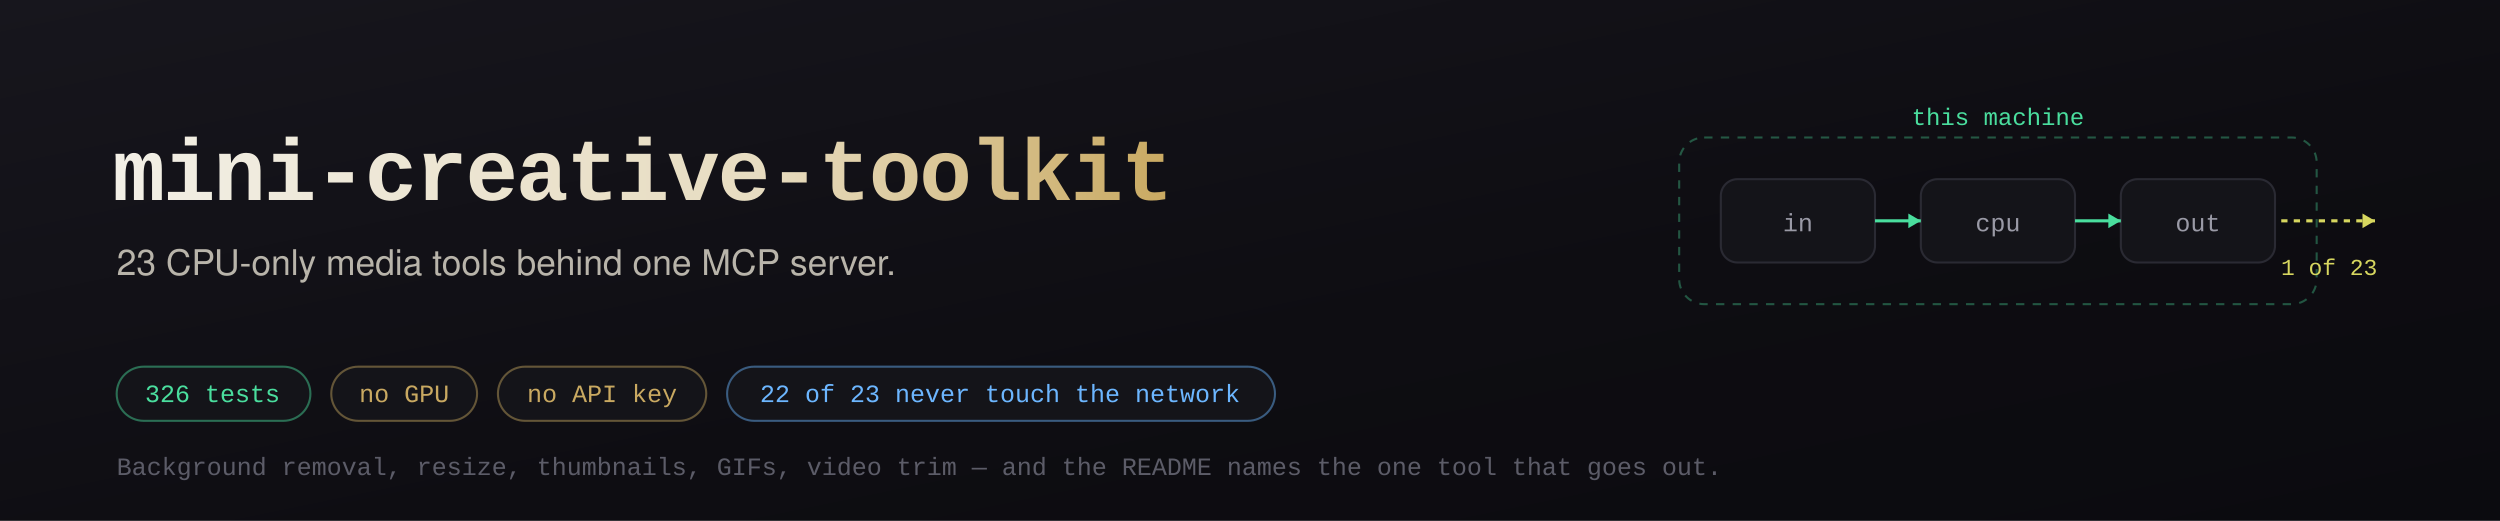
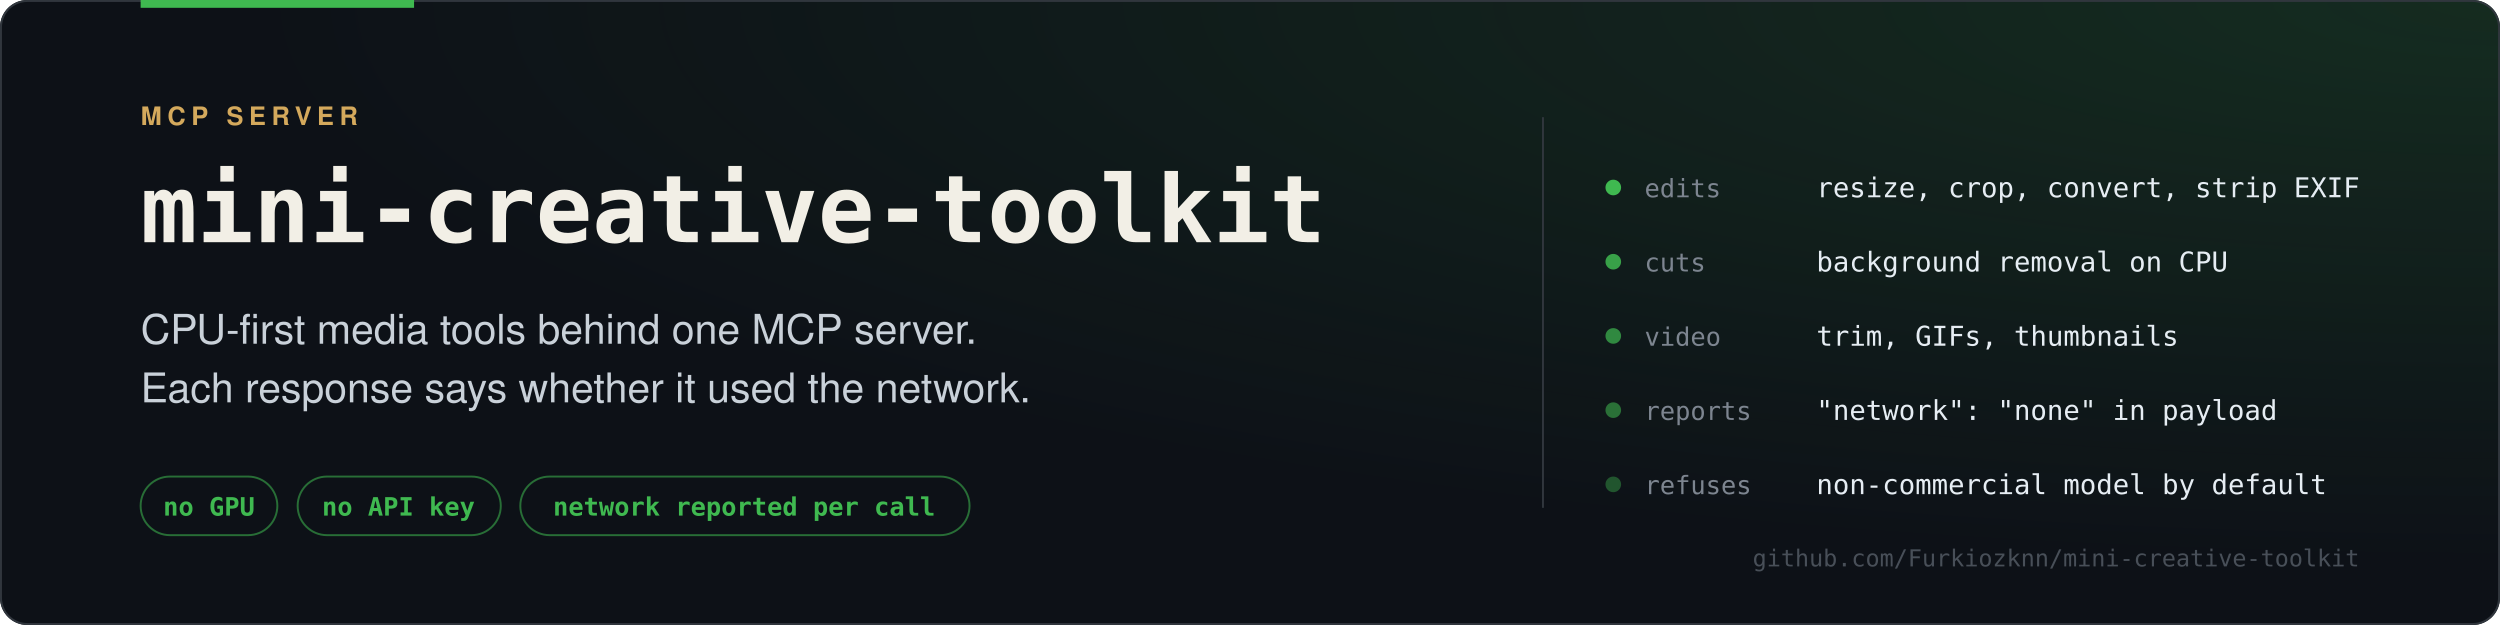
- <svg xmlns="http://www.w3.org/2000/svg" viewBox="0 0 1200 250" width="1200" height="250" role="img" aria-label="mini-creative-toolkit - 23 local media tools behind one MCP server">
+ <svg xmlns="http://www.w3.org/2000/svg" width="1280" height="320" viewBox="0 0 1280 320" role="img" aria-labelledby="t d">
  <defs>
-     <linearGradient id="bg" x1="0%" y1="0%" x2="100%" y2="100%">
-       <stop offset="0%" stop-color="#17161d" />
-       <stop offset="58%" stop-color="#0e0d12" />
-       <stop offset="100%" stop-color="#0b0b0f" />
-     </linearGradient>
-     <linearGradient id="name" x1="0%" y1="0%" x2="100%" y2="0%">
-       <stop offset="0%" stop-color="#f2efe6" />
-       <stop offset="62%" stop-color="#e7dcc0" />
-       <stop offset="100%" stop-color="#c9a961" />
-     </linearGradient>
-     <linearGradient id="hair" x1="0%" y1="0%" x2="100%" y2="0%">
-       <stop offset="0%" stop-color="#c9a961" stop-opacity="0.5" />
-       <stop offset="100%" stop-color="#c9a961" stop-opacity="0" />
-     </linearGradient>
-     <filter id="glow" x="-80%" y="-80%" width="260%" height="260%">
-       <feGaussianBlur stdDeviation="3.5" result="b" />
-       <feMerge>
-         <feMergeNode in="b" />
-         <feMergeNode in="SourceGraphic" />
-       </feMerge>
-     </filter>
+     <radialGradient id="g" cx="1" cy="0" r="0.9">
+       <stop offset="0" stop-color="#3fb950" stop-opacity=".16" />
+       <stop offset="1" stop-color="#3fb950" stop-opacity="0" />
+     </radialGradient>
+     <style>.u{font:700 13px/1 -apple-system,BlinkMacSystemFont,'Segoe UI',Helvetica,Arial,'DejaVu Sans',sans-serif;letter-spacing:.22em;fill:#d4a95c}.n{font:700 48px/1 ui-monospace,SFMono-Regular,'SF Mono',Menlo,Consolas,'DejaVu Sans Mono',monospace;fill:#f2efe6}
+ .p{font:400 21px/1 -apple-system,BlinkMacSystemFont,'Segoe UI',Helvetica,Arial,'DejaVu Sans',sans-serif;fill:#c9d1d9}.c{fill:none;stroke:#3fb950;stroke-opacity:.55}.ct{font:600 13px/1 ui-monospace,SFMono-Regular,'SF Mono',Menlo,Consolas,'DejaVu Sans Mono',monospace;fill:#3fb950}
+ .k{font:400 13px/1 ui-monospace,SFMono-Regular,'SF Mono',Menlo,Consolas,'DejaVu Sans Mono',monospace;fill:#7d8590}.d{font:500 14px/1 ui-monospace,SFMono-Regular,'SF Mono',Menlo,Consolas,'DejaVu Sans Mono',monospace;fill:#e6edf3}.f{font:400 12px/1 ui-monospace,SFMono-Regular,'SF Mono',Menlo,Consolas,'DejaVu Sans Mono',monospace;fill:#484f58}</style>
  </defs>
-   <rect width="1200" height="250" fill="url(#bg)" />
-   <text x="54" y="96" font-family="'Cascadia Code','JetBrains Mono','SFMono-Regular',Consolas,'Liberation Mono',Menlo,monospace" font-weight="700" font-size="42" fill="url(#name)" letter-spacing="-1">mini-creative-toolkit</text>
-   <text x="56" y="132" font-family="'Segoe UI',Verdana,Helvetica,sans-serif" font-size="17" fill="#c7c2b6" opacity="0.92">23 CPU-only media tools behind one MCP server.</text>
-   <line x1="56" y1="152" x2="330" y2="152" stroke="url(#hair)" stroke-width="1.5" />
-   <rect x="56" y="176" width="93" height="26" rx="13" fill="#141419" stroke="#4ade9e" stroke-opacity="0.45" />
-   <text x="102" y="193" text-anchor="middle" font-family="'Cascadia Code','JetBrains Mono','SFMono-Regular',Consolas,'Liberation Mono',Menlo,monospace" font-size="12" fill="#4ade9e">326 tests</text>
-   <rect x="159" y="176" width="70" height="26" rx="13" fill="#141419" stroke="#c9a961" stroke-opacity="0.45" />
-   <text x="194" y="193" text-anchor="middle" font-family="'Cascadia Code','JetBrains Mono','SFMono-Regular',Consolas,'Liberation Mono',Menlo,monospace" font-size="12" fill="#c9a961">no GPU</text>
-   <rect x="239" y="176" width="100" height="26" rx="13" fill="#141419" stroke="#c9a961" stroke-opacity="0.45" />
-   <text x="289" y="193" text-anchor="middle" font-family="'Cascadia Code','JetBrains Mono','SFMono-Regular',Consolas,'Liberation Mono',Menlo,monospace" font-size="12" fill="#c9a961">no API key</text>
-   <rect x="349" y="176" width="263" height="26" rx="13" fill="#141419" stroke="#6cb6ff" stroke-opacity="0.45" />
-   <text x="480" y="193" text-anchor="middle" font-family="'Cascadia Code','JetBrains Mono','SFMono-Regular',Consolas,'Liberation Mono',Menlo,monospace" font-size="12" fill="#6cb6ff">22 of 23 never touch the network</text>
-   <rect x="826" y="86" width="74" height="40" rx="8" fill="#141419" stroke="#2a2a33" />
-   <text x="863" y="111" text-anchor="middle" font-family="'Cascadia Code','JetBrains Mono','SFMono-Regular',Consolas,'Liberation Mono',Menlo,monospace" font-size="12" fill="#9a9aa6">in</text>
-   <rect x="922" y="86" width="74" height="40" rx="8" fill="#141419" stroke="#2a2a33" />
-   <text x="959" y="111" text-anchor="middle" font-family="'Cascadia Code','JetBrains Mono','SFMono-Regular',Consolas,'Liberation Mono',Menlo,monospace" font-size="12" fill="#9a9aa6">cpu</text>
-   <rect x="1018" y="86" width="74" height="40" rx="8" fill="#141419" stroke="#2a2a33" />
-   <text x="1055" y="111" text-anchor="middle" font-family="'Cascadia Code','JetBrains Mono','SFMono-Regular',Consolas,'Liberation Mono',Menlo,monospace" font-size="12" fill="#9a9aa6">out</text>
-   <line x1="900" y1="106" x2="922" y2="106" stroke="#4ade9e" stroke-width="1.5" />
-   <path d="M922 106 l-6 -3.5 v7 z" fill="#4ade9e" />
-   <line x1="996" y1="106" x2="1018" y2="106" stroke="#4ade9e" stroke-width="1.5" />
-   <path d="M1018 106 l-6 -3.5 v7 z" fill="#4ade9e" />
-   <rect x="806" y="66" width="306" height="80" rx="12" fill="none" stroke="#4ade9e" stroke-opacity="0.35" stroke-dasharray="4 4" />
-   <text x="959" y="60" text-anchor="middle" font-family="'Cascadia Code','JetBrains Mono','SFMono-Regular',Consolas,'Liberation Mono',Menlo,monospace" font-size="11.5" fill="#4ade9e">this machine</text>
-   <line x1="1095" y1="106" x2="1140" y2="106" stroke="#d7d75f" stroke-width="1.5" stroke-dasharray="3 3" />
-   <path d="M1140 106 l-6 -3.5 v7 z" fill="#d7d75f" />
-   <text x="1118" y="132" text-anchor="middle" font-family="'Cascadia Code','JetBrains Mono','SFMono-Regular',Consolas,'Liberation Mono',Menlo,monospace" font-size="11" fill="#d7d75f">1 of 23</text>
-   <text x="56" y="228" font-family="'Cascadia Code','JetBrains Mono','SFMono-Regular',Consolas,'Liberation Mono',Menlo,monospace" font-size="12" fill="#5c5c68">Background removal, resize, thumbnails, GIFs, video trim — and the README names the one tool that goes out.</text>
+   <rect width="1280" height="320" rx="14" fill="#0d1117" />
+   <rect width="1280" height="320" rx="14" fill="url(#g)" />
+   <rect x="0.5" y="0.5" width="1279" height="319" rx="13.5" fill="none" stroke="#30363d" />
+   <rect x="72" y="0" width="140" height="4" fill="#3fb950" />
+   <text x="72" y="64" class="u">MCP SERVER</text>
+   <text x="72" y="124" class="n" textLength="609" lengthAdjust="spacingAndGlyphs">mini-creative-toolkit</text>
+   <text x="72" y="176" class="p">CPU-first media tools behind one MCP server.</text>
+   <text x="72" y="206" class="p">Each response says whether it used the network.</text>
+   <rect x="72" y="244" width="70" height="30" rx="15" class="c" />
+   <text x="107" y="264" class="ct" text-anchor="middle">no GPU</text>
+   <rect x="152.4" y="244" width="104" height="30" rx="15" class="c" />
+   <text x="204" y="264" class="ct" text-anchor="middle">no API key</text>
+   <rect x="266.4" y="244" width="230" height="30" rx="15" class="c" />
+   <text x="381" y="264" class="ct" text-anchor="middle">network reported per call</text>
+   <line x1="790" y1="60" x2="790" y2="260" stroke="#30363d" />
+   <circle cx="826" cy="96" r="4" fill="#3fb950" opacity="1.00" />
+   <text x="842" y="101" class="k">edits</text>
+   <text x="930" y="101" class="d">resize, crop, convert, strip EXIF</text>
+   <circle cx="826" cy="134" r="4" fill="#3fb950" opacity="0.85" />
+   <text x="842" y="139" class="k">cuts</text>
+   <text x="930" y="139" class="d">background removal on CPU</text>
+   <circle cx="826" cy="172" r="4" fill="#3fb950" opacity="0.70" />
+   <text x="842" y="177" class="k">video</text>
+   <text x="930" y="177" class="d">trim, GIFs, thumbnails</text>
+   <circle cx="826" cy="210" r="4" fill="#3fb950" opacity="0.55" />
+   <text x="842" y="215" class="k">reports</text>
+   <text x="930" y="215" class="d">"network": "none" in payload</text>
+   <circle cx="826" cy="248" r="4" fill="#3fb950" opacity="0.40" />
+   <text x="842" y="253" class="k">refuses</text>
+   <text x="930" y="253" class="d">non-commercial model by default</text>
+   <text x="1208" y="290" class="f" text-anchor="end">github.com/Furkiozknn/mini-creative-toolkit</text>
</svg>
